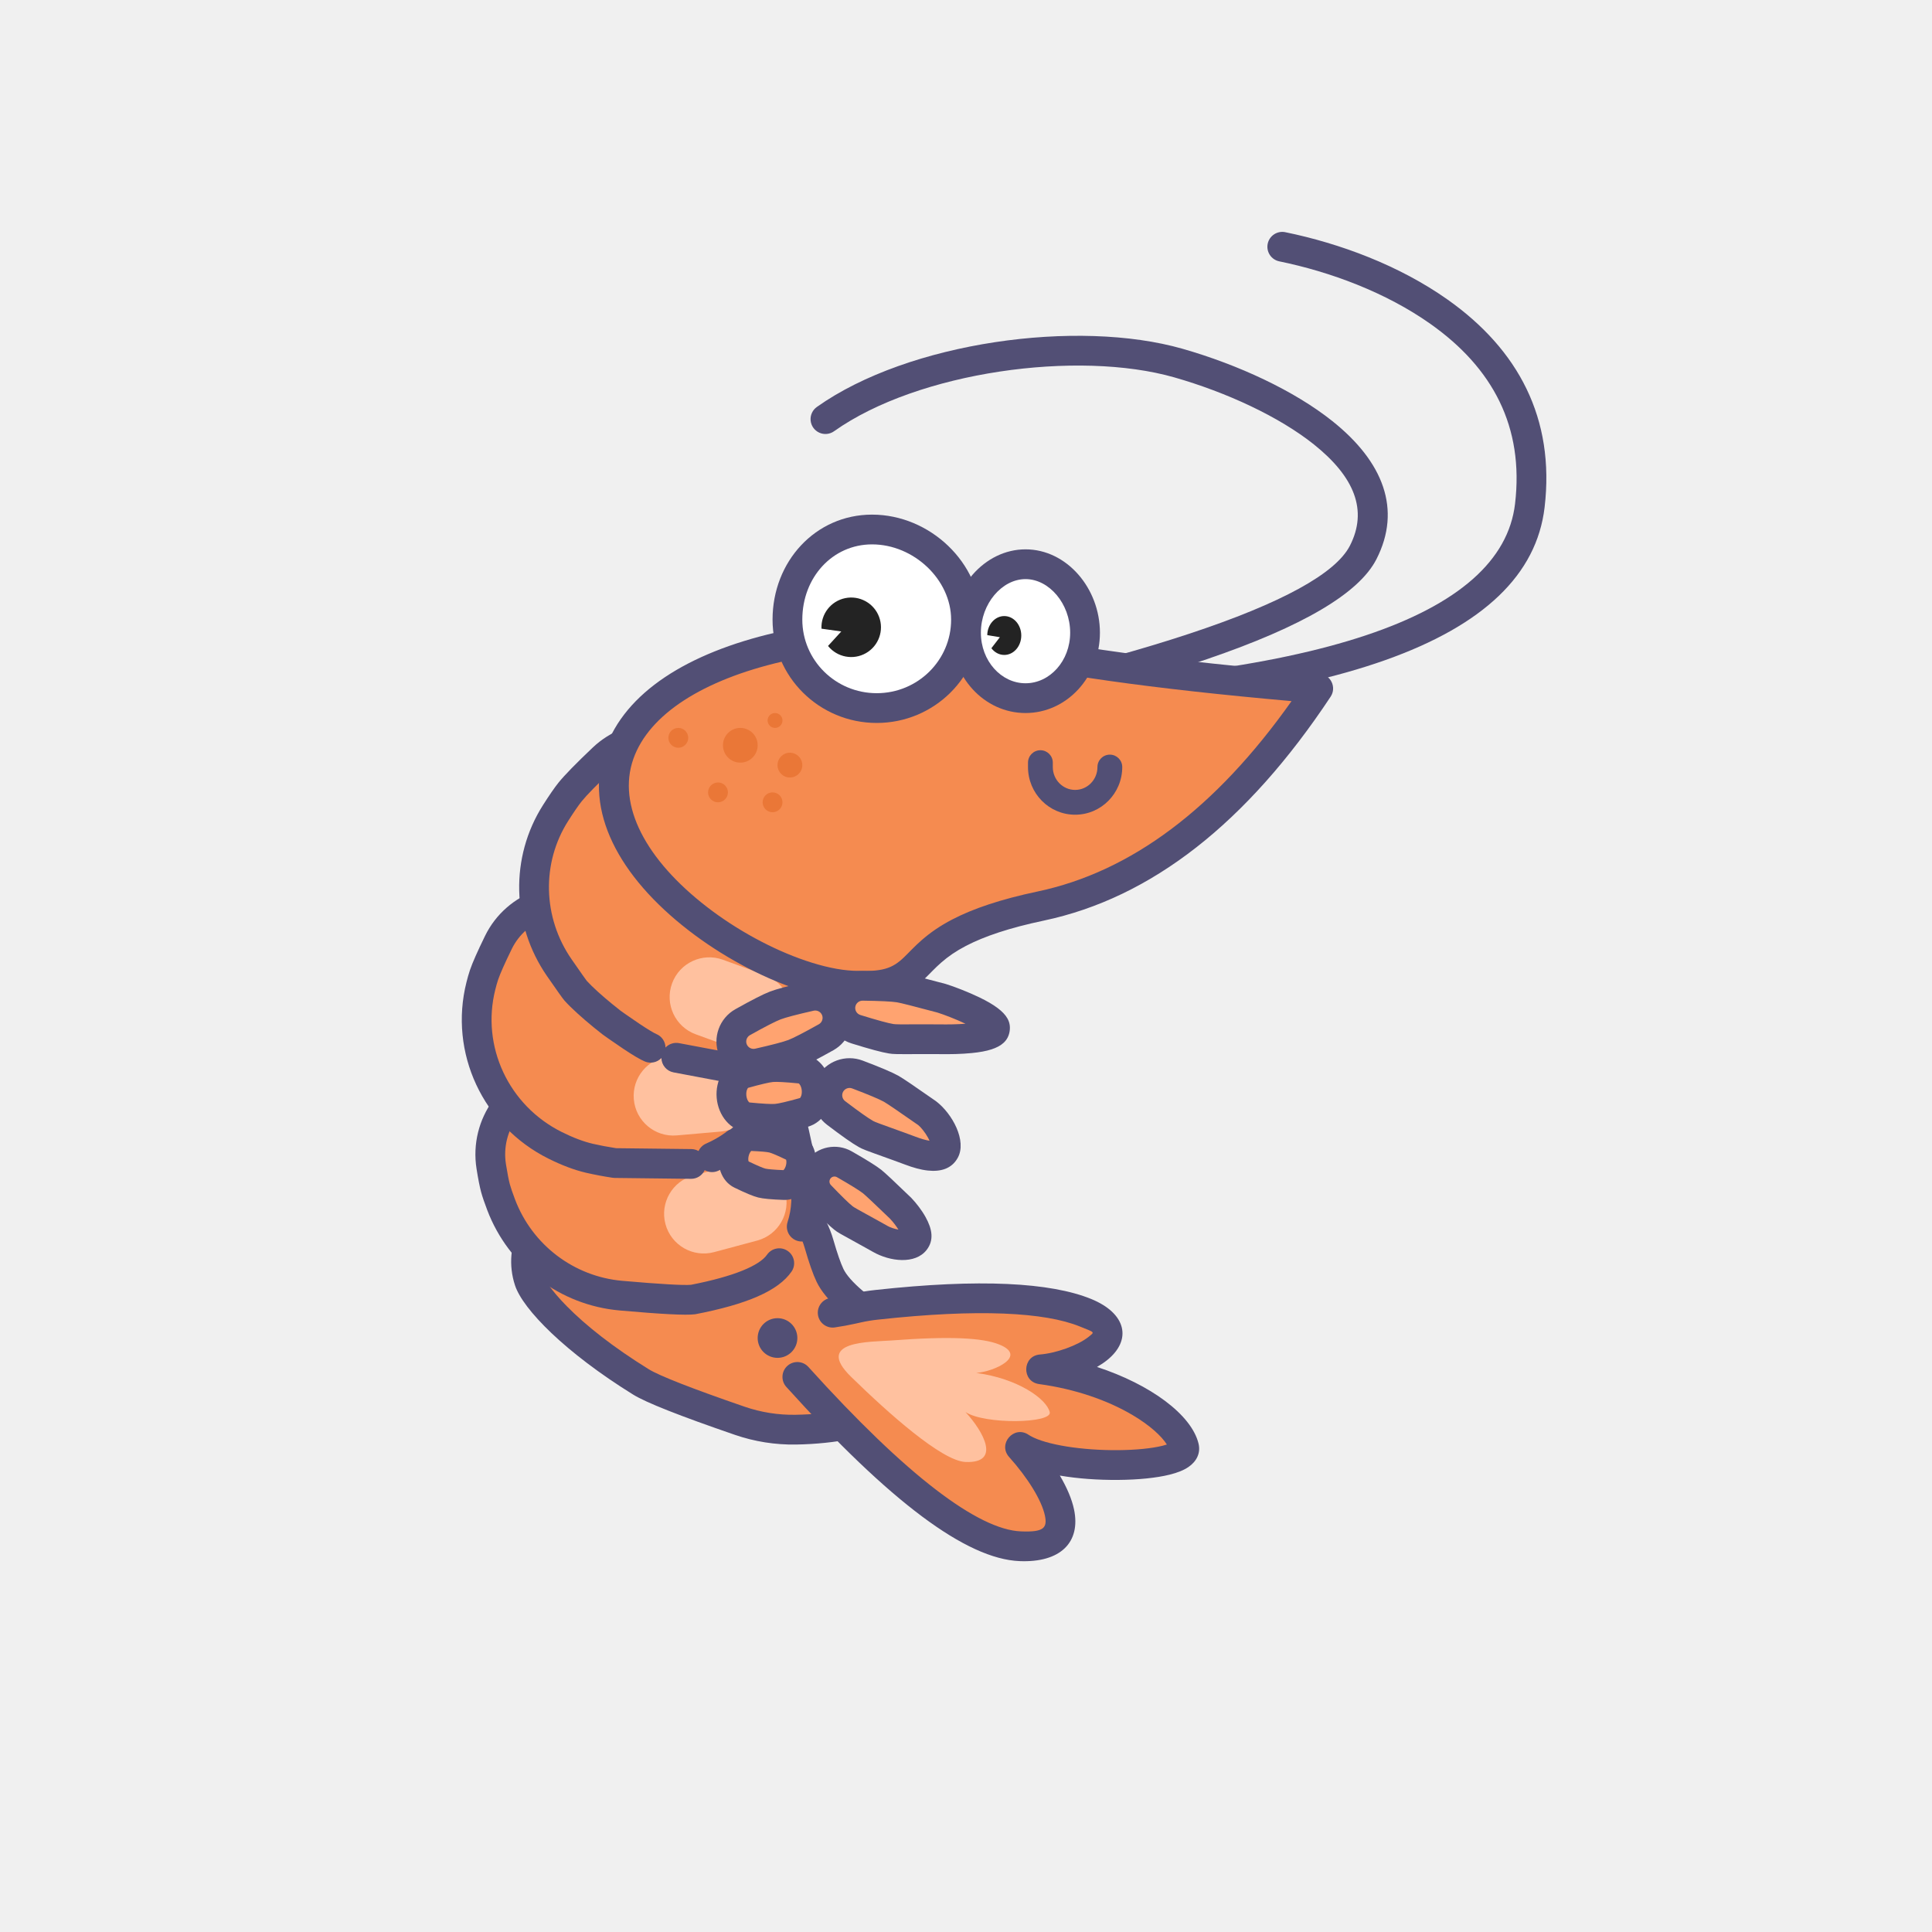
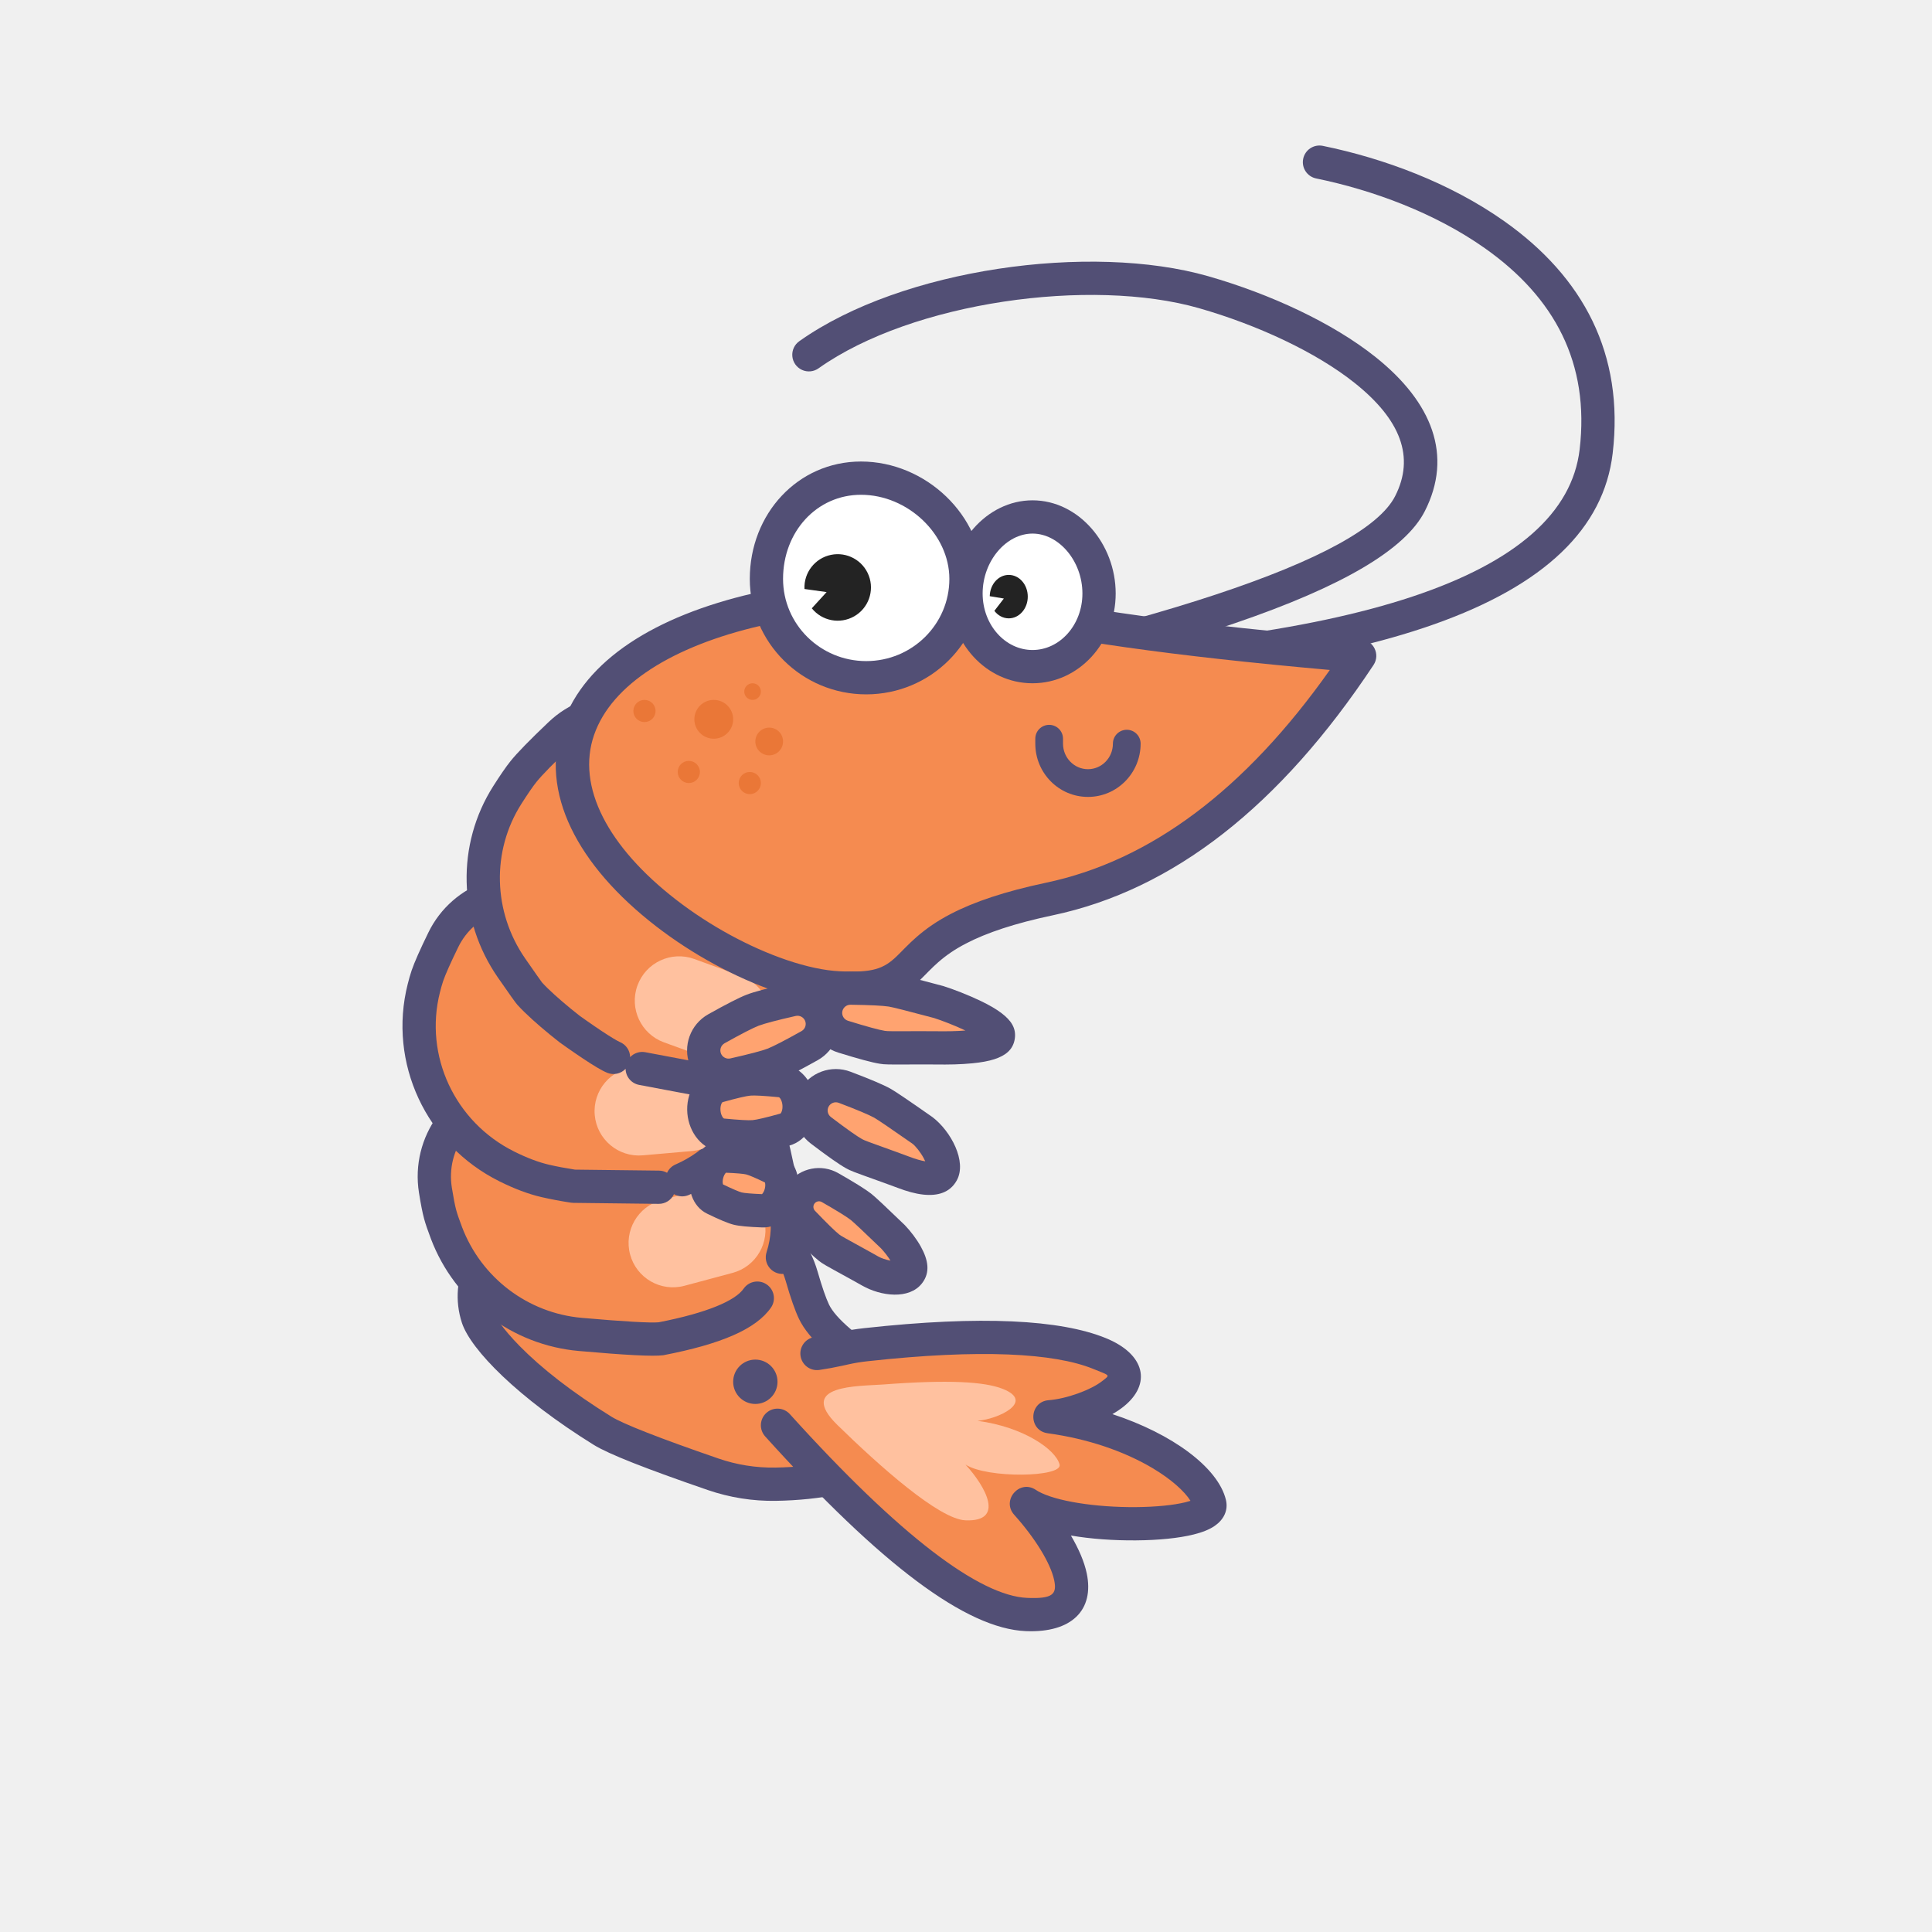
- <svg xmlns="http://www.w3.org/2000/svg" width="800px" height="800px" viewBox="25.6 25.6 972.8 972.8" class="icon" version="1.1">
+ <svg xmlns="http://www.w3.org/2000/svg" width="800px" height="800px" viewBox="76.8 76.8 870.4 870.4" class="icon" version="1.1">
  <path d="M318.002 628.911l71.463-9.109c22.288-2.842 43.25 11.209 49.095 32.903 1.971 7.323 3.731 12.673 5.28 16.059 3.544 7.747 14.211 17.408 32.001 28.984 18.509 18.135 18.507 31.162-0.005 39.077-14.528 6.214-31.389 9.316-50.581 9.308a82.457 82.457 0 0 1-28.135-4.965c-27.084-9.853-43.567-16.674-49.449-20.463C307.575 694.871 294 674.242 292.315 668.784c-5.045-16.354 4.121-33.697 20.473-38.742 1.701-0.529 3.447-0.909 5.215-1.131z" fill="#F58B50" />
  <path d="M436.776 671.015c-1.826-3.814-3.799-9.476-6.004-17.126a37.463 37.463 0 0 0-41.382-26.701l-71.29 10.355a23.495 23.495 0 0 0-18.949 30.563c0.225 0.682 1.214 2.448 2.817 4.698 2.188 3.067 5.205 6.616 8.994 10.465 9.803 9.965 23.52 20.747 41.267 31.751 5.27 3.267 21.656 9.716 48.29 18.884a74.902 74.902 0 0 0 25.652 4.066c18.22-0.31 34.029-3.504 47.474-9.533 12.588-5.644 12.623-12.086-2.233-26.287-18.737-11.808-30.215-21.904-34.636-31.135zM315.941 622.712l71.29-10.355c25.94-3.766 50.681 12.196 57.938 37.383 1.993 6.921 3.729 11.898 5.118 14.803 2.885 6.024 12.865 14.751 29.721 25.308 0.42 0.262 0.812 0.569 1.171 0.907 22.263 21.064 22.6 40.585-1.406 51.352-15.395 6.908-33.195 10.502-53.35 10.844a89.905 89.905 0 0 1-30.782-4.88c-27.873-9.593-44.686-16.209-51.31-20.315-34.047-21.107-55.453-42.863-59.424-54.986-6.619-20.193 4.386-41.927 24.578-48.548a38.587 38.587 0 0 1 6.456-1.514z" fill="#524F75" />
  <path d="M444.871 686.575c10.949-1.621 12.66-2.937 22.146-3.981 57.416-6.311 88.896-2.625 105.125 3.981 28.37 11.536-4.426 27.116-22.313 28.512 40.411 5.497 68.733 25.762 71.98 39.157 2.767 11.429-63.56 12.65-82.509 0 17.87 19.901 34.861 51.357 0 49.924-23.24-0.957-59.464-26.831-112.218-85.262" fill="#F58B50" />
  <path d="M588.76 770.765c10.013-0.082 19.126-0.989 25.797-2.652 3.939-0.982 7.126-2.23 9.553-3.919 3.931-2.732 6.149-6.888 4.978-11.716-3.524-14.541-24.174-29.766-51.125-38.59 1.861-1.074 3.564-2.215 5.048-3.402 12.623-10.1 9.865-23.567-8.05-30.852-20.37-8.284-56.008-10.285-108.766-4.486-4.059 0.447-6.863 0.924-10.54 1.731-7.283 1.593-7.42 1.621-11.883 2.28a7.49 7.49 0 1 0 2.193 14.823 141.754 141.754 0 0 0 10.447-1.923l2.448-0.544a76.8 76.8 0 0 1 8.974-1.474c50.506-5.552 83.911-3.679 101.486 3.472 7.732 3.147 7.63 2.632 4.328 5.27-5.325 4.261-16.384 8.207-24.404 8.831-8.951 0.697-9.326 13.684-0.43 14.895 17.93 2.44 34.371 8.087 47.116 15.64 8.479 5.023 14.528 10.507 17.206 14.796-0.637 0.21-1.376 0.42-2.2 0.627-5.372 1.336-13.374 2.133-22.306 2.208-18.392 0.152-36.32-2.715-44.129-7.128a16.804 16.804 0 0 1-1.046-0.642c-7.33-4.895-15.622 4.68-9.733 11.237 9.316 10.375 16.399 21.769 18.015 29.489 1.321 6.331-0.742 8.412-12.131 7.945-21.372-0.879-57.282-27.763-106.966-82.794a7.49 7.49 0 1 0-11.122 10.04c52.349 57.983 90.599 86.623 117.47 87.727 20.615 0.849 30.857-9.491 27.418-25.977-1.094-5.247-3.606-11.084-7.141-17.093 8.954 1.529 19.129 2.27 29.494 2.183z" fill="#524F75" />
  <path d="M417.093 699.317m-9.99 0a9.99 9.99 0 1 0 19.98 0 9.99 9.99 0 1 0-19.98 0Z" fill="#524F75" />
  <path d="M474.624 700.541c29.486-2.235 45.678-1.319 54.017 2.006 14.578 5.807-2.275 13.649-11.466 14.351 20.762 2.765 35.318 12.965 36.986 19.708 1.424 5.752-32.658 6.366-42.396 0 9.184 10.015 17.913 25.85 0 25.128-11.941-0.48-38.959-24.638-57.661-42.913-18.702-18.28 9.798-17.465 20.52-18.28z" fill="#FFC19F" />
  <path d="M419.415 659.289c-5.008 7.85-19.229 14.466-42.661 19.853-3.946 0.639-16.114 0.417-36.502-0.667-27.218-1.446-51.247-18.372-61.85-43.57-1.484-3.529-2.538-6.296-3.154-8.297-0.729-2.358-1.563-5.959-2.508-10.802-4.111-21.074 9.586-41.47 30.595-45.551a38.727 38.727 0 0 1 4.798-0.624l76.343-5.088c18.672-1.244 35.59 11.069 40.211 29.261l5.677 22.358a46.714 46.714 0 0 1-0.322 24.346" fill="#F58B50" />
  <path d="M338.902 670.518c-24.291-2.14-45.248-18.03-53.945-40.903-1.281-3.367-2.163-5.954-2.635-7.695-0.562-2.07-1.226-5.47-1.963-10.105-2.722-17.121 8.896-33.18 25.94-35.877 1.284-0.202 2.582-0.325 3.881-0.365l76.475-2.423c15.088-0.477 28.39 9.933 31.607 24.748l4.895 22.54a39.262 39.262 0 0 1-0.982 20.435 7.493 7.493 0 1 0 14.264 4.593 54.215 54.215 0 0 0 1.361-28.21l-4.895-22.54c-4.748-21.874-24.404-37.254-46.724-36.547l-76.473 2.423a45.78 45.78 0 0 0-5.752 0.544c-25.235 3.996-42.419 27.74-38.398 53.033 0.814 5.115 1.568 8.971 2.298 11.664 0.624 2.305 1.651 5.317 3.092 9.106 10.735 28.235 36.622 47.856 66.635 50.503 21.059 1.858 33.305 2.513 38.053 1.913 25.917-4.998 41.809-11.731 48.56-21.539a7.493 7.493 0 0 0-12.343-8.497c-3.789 5.505-16.686 10.984-38.3 15.193-3.474 0.35-15.435-0.3-34.651-1.996z" fill="#524F75" />
  <path d="M374.796 617.472l21.711-5.819a19.98 19.98 0 1 1 10.342 38.6l-21.711 5.819a19.98 19.98 0 1 1-10.342-38.6z" fill="#FFC19F" />
  <path d="M376.762 609.874l-38.375 1.563a172.402 172.402 0 0 1-12.89-1.731c-5.337-0.952-11.222-2.825-17.648-5.615-30.64-13.317-47.913-45.863-41.512-78.214 0.465-2.345 0.902-4.241 1.314-5.687 0.949-3.344 3.057-8.864 6.321-16.559 8.132-19.174 30.323-28.305 49.944-20.552l73.293 28.962c18.31 7.233 28.325 26.844 23.295 45.61l-3.012 11.242c-4.428 16.526-15.747 29.756-30.405 37.054" fill="#F58B50" />
  <path d="M373.528 619.163l-38.405-0.45a7.365 7.365 0 0 1-1.049-0.085 180.159 180.159 0 0 1-13.342-2.513c-5.892-1.371-12.208-3.751-18.974-7.123-33.04-16.469-50.238-53.42-41.282-88.821a80.571 80.571 0 0 1 1.783-6.196c1.249-3.661 3.744-9.291 7.535-17.066 10.917-22.396 37.933-31.894 60.801-21.442l71.678 32.758c21.352 9.758 32.074 33.78 24.888 55.898l-3.596 11.069c-5.859 18.035-19.176 32.473-36.444 39.968-2.248 0.979-4.713 0.764-6.691-0.362a7.498 7.498 0 0 1-6.901 4.363z m7.623-17.75c13.364-5.802 23.639-16.941 28.16-30.855l3.594-11.067c4.823-14.841-2.405-31.03-16.864-37.638l-71.68-32.758c-15.51-7.088-33.767-0.672-41.102 14.378-3.537 7.253-5.827 12.428-6.823 15.345a67.759 67.759 0 0 0-1.436 5.03c-7.22 28.54 6.676 58.395 33.44 71.732 5.777 2.88 11.014 4.853 15.685 5.942 3.407 0.789 7.31 1.531 11.704 2.215l37.876 0.442a7.46 7.46 0 0 1 3.621 0.982 7.465 7.465 0 0 1 3.826-3.749zM507.167 387.119c188.916-4.089 288.159-38.248 296.168-106.049 5.287-44.769-13.262-79.497-48.897-104.66-24.341-17.188-54.087-28.24-81.683-33.897a7.493 7.493 0 1 0-3.01 14.681c25.747 5.277 53.663 15.65 76.048 31.457 31.437 22.198 47.249 51.802 42.658 90.661-6.706 56.765-100.057 88.898-281.61 92.827a7.495 7.495 0 0 0 0.325 14.98z" fill="#524F75" />
  <path d="M428.467 406.973c177.12-33.29 272.621-65.416 290.192-99.8 12.84-25.128 3.397-49.105-22.133-69.5-19.241-15.37-47.446-28.425-75.409-36.434-52.881-15.145-137.985-3.489-184.143 29.224a7.493 7.493 0 1 0 8.664 12.226c42.291-29.971 122.683-40.982 171.35-27.044 26.212 7.508 52.691 19.763 70.184 33.737 20.56 16.424 27.191 33.263 18.142 50.973-14.311 28.008-108.741 59.777-279.614 91.89a7.493 7.493 0 0 0 2.767 14.728z" fill="#524F75" />
  <path d="M362.901 557.493l22.393-1.956a19.98 19.98 0 0 1 3.484 39.806l-22.393 1.958a19.98 19.98 0 0 1-3.484-39.809z" fill="#FFC19F" />
  <path d="M355.518 553.879c-4.85-1.786-20.185-12.053-20.185-12.053s-12.086-8.677-18.527-15.31c-0.559-0.577-3.437-4.348-8.634-11.319-17.066-22.888-18.872-53.52-4.586-77.789 2.915-4.953 5.227-8.569 6.936-10.847 2.622-3.497 7.927-9.316 15.914-17.458 14.491-14.768 38.315-15.23 53.795-1.046l70.436 64.537c14.543 13.324 16.901 35.243 5.477 50.965l-9.528 13.115c-11.396 15.685-28.884 24.978-47.446 26.442l-30.543-4.653" fill="#F58B50" />
  <path d="M350.365 560.108c-2.445-0.997-6.037-3.169-10.929-6.421a345.827 345.827 0 0 1-7.156-4.905c-0.844-0.592-1.623-1.146-2.325-1.643a126.821 126.821 0 0 1-1.089-0.787 218.282 218.282 0 0 1-4.418-3.532 208.756 208.756 0 0 1-7.892-6.773c-2.607-2.363-4.848-4.553-6.649-6.541-0.889-0.987-3.402-4.528-8.839-12.375-17.965-25.942-18.779-59.882-2.031-86.193 3.224-5.065 5.799-8.796 7.797-11.279 3.012-3.736 8.689-9.546 17.186-17.62 17.94-17.051 46.372-16.611 64.21 0.917l68.141 66.957c16.771 16.481 18.672 42.748 4.348 61.08l-9.98 12.775c-13.09 16.751-32.79 26.716-53.915 27.641-0.574 0.027-1.149-0.015-1.716-0.122l-30.363-5.719a7.493 7.493 0 0 1-6.107-7.248 7.49 7.49 0 0 1-8.274 1.791z m17.158-9.266l29.484 5.555c16.466-0.959 31.734-8.809 41.927-21.856l9.98-12.773c9.603-12.295 8.324-29.998-3.045-41.167l-68.138-66.96c-12.111-11.901-31.332-12.198-43.385-0.744-8.037 7.64-13.367 13.09-15.842 16.162-1.576 1.956-3.874 5.287-6.823 9.92-13.494 21.202-12.837 48.61 1.708 69.615 4.463 6.446 7.438 10.64 7.628 10.849 1.424 1.571 3.332 3.439 5.605 5.497 2.258 2.048 4.758 4.181 7.323 6.284 1.638 1.341 3.02 2.44 3.989 3.189l0.727 0.522 2.235 1.581c2.318 1.628 4.65 3.234 6.843 4.693 3.994 2.652 7.126 4.546 8.289 5.023a7.498 7.498 0 0 1 4.663 6.826 7.483 7.483 0 0 1 6.833-2.215z" fill="#524F75" />
  <path d="M389.595 508.843l21.124 7.687a19.98 19.98 0 0 1-13.667 37.551l-21.124-7.687a19.98 19.98 0 1 1 13.667-37.551z" fill="#FFC19F" />
  <path d="M689.327 372.266c-76.708-6.454-132.361-14.081-166.962-22.883-51.902-13.202-165.463 0-184.984 55.96-10.42 29.873 10.605 60.433 39.471 82.767 16.197 12.53 34.861 22.471 51.827 28.247 9.441 3.212 18.352 5.14 26.02 5.5 46.013 2.185 16.809-23.554 94.895-40.046 52.059-10.994 98.636-47.509 139.734-109.546z" fill="#F58B50" />
  <path d="M548.067 474.482c-18.534 3.914-32.456 8.592-43.088 14.144-6.049 3.159-10.914 6.519-15.328 10.38a97.215 97.215 0 0 0-4.973 4.7l-1.044 1.054-0.982 0.997c-0.749 0.757-1.286 1.294-1.803 1.791-6.019 5.822-11.034 7.53-25.775 6.828-6.816-0.322-15.028-2.07-23.959-5.11-16.599-5.652-34.476-15.335-49.657-27.081-30.623-23.692-45.161-50.925-36.984-74.372 7.92-22.7 35.388-39.916 74.967-49.085 34.876-8.08 75.291-8.644 101.096-2.083 33.12 8.424 84.865 15.735 155.378 21.981-38.263 54.12-80.884 85.936-127.85 95.856z m141.909-109.683c-76.328-6.421-131.634-14.001-165.741-22.678-28.257-7.185-71.076-6.586-108.174 2.008-44.072 10.21-75.721 30.043-85.734 58.745-10.799 30.962 6.823 63.978 41.962 91.161 16.476 12.748 35.818 23.225 53.997 29.414 10.178 3.467 19.738 5.497 28.08 5.892 18.707 0.887 27.775-2.198 36.901-11.024 0.614-0.592 1.224-1.199 2.043-2.031l0.992-1.004 0.992-1.002a81.755 81.755 0 0 1 4.221-3.999c3.537-3.094 7.42-5.777 12.395-8.374 9.318-4.865 21.969-9.116 39.252-12.765 54.185-11.444 102.328-49.184 144.429-112.74 3.147-4.745 0.057-11.127-5.615-11.604z" fill="#524F75" />
  <path d="M398.361 400.859m-8.741 0a8.741 8.741 0 1 0 17.483 0 8.741 8.741 0 1 0-17.483 0Z" fill="#EA7737" />
  <path d="M387.122 424.585m-4.995 0a4.995 4.995 0 1 0 9.99 0 4.995 4.995 0 1 0-9.99 0Z" fill="#EA7737" />
  <path d="M423.337 410.849m-6.244 0a6.244 6.244 0 1 0 12.488 0 6.244 6.244 0 1 0-12.488 0Z" fill="#EA7737" />
  <path d="M367.141 397.112m-4.995 0a4.995 4.995 0 1 0 9.99 0 4.995 4.995 0 1 0-9.99 0Z" fill="#EA7737" />
  <path d="M414.595 429.58m-4.995 0a4.995 4.995 0 1 0 9.99 0 4.995 4.995 0 1 0-9.99 0Z" fill="#EA7737" />
  <path d="M415.844 388.371m-3.746 0a3.746 3.746 0 1 0 7.493 0 3.746 3.746 0 1 0-7.493 0Z" fill="#EA7737" />
  <path d="M578.185 411.82c0 6.384-5.053 11.516-11.239 11.516s-11.239-5.135-11.239-11.516V409.6a6.244 6.244 0 1 0-12.488 0v2.22c0 13.237 10.6 24.004 23.727 24.004s23.727-10.769 23.727-24.004a6.244 6.244 0 0 0-12.488 0z" fill="#524F75" />
  <path d="M541.971 377.132c16.551 0 29.971-14.753 29.971-32.953S558.522 309.698 541.971 309.698s-29.971 16.284-29.971 34.481S525.419 377.132 541.971 377.132z" fill="#FFFFFF" />
  <path d="M541.971 384.624c-20.86 0-37.463-18.26-37.463-40.446C504.507 321.788 521.246 302.205 541.971 302.205s37.463 19.583 37.463 41.974C579.434 366.365 562.83 384.624 541.971 384.624z m0-14.985c12.248 0 22.478-11.249 22.478-25.46C564.449 329.588 553.852 317.19 541.971 317.19s-22.478 12.398-22.478 26.989c0 14.211 10.23 25.46 22.478 25.46z" fill="#524F75" />
  <path d="M524.785 351.989c1.568 2.078 3.891 3.389 6.481 3.389 4.73 0 8.564-4.381 8.564-9.788s-3.834-9.788-8.564-9.788c-4.67 0-8.472 4.276-8.564 9.591l6.351 1.054-4.268 5.542z" fill="#232323" />
  <path d="M467.044 382.127c24.828 0 44.956-19.936 44.956-44.529C512 313.007 489.527 292.215 464.699 292.215S422.088 313.007 422.088 337.598C422.088 362.191 442.216 382.127 467.044 382.127z" fill="#FFFFFF" />
  <path d="M467.044 389.62c-28.952 0-52.449-23.275-52.449-52.022C414.595 308.359 436.169 284.722 464.699 284.722 493.855 284.722 519.493 309.038 519.493 337.598 519.493 366.345 495.996 389.62 467.044 389.62z m0-14.985c20.707 0 37.463-16.599 37.463-37.036C504.507 317.497 485.751 299.707 464.699 299.707 444.766 299.707 429.58 316.346 429.58 337.598 429.58 358.035 446.337 374.634 467.044 374.634z" fill="#524F75" />
  <path d="M442.528 350.85a14.985 14.985 0 1 0-3.297-8.697l9.973 1.396-6.676 7.3z" fill="#232323" />
  <path d="M399.577 540.265c7.942-4.446 13.382-7.233 16.317-8.359 2.932-1.126 8.841-2.692 17.718-4.705a11.194 11.194 0 0 1 12.932 6.898 11.197 11.197 0 0 1-4.995 13.779c-7.985 4.466-13.419 7.258-16.314 8.367-2.895 1.111-8.799 2.675-17.723 4.695a11.199 11.199 0 0 1-12.932-6.893 11.199 11.199 0 0 1 4.998-13.782z" fill="#FFA370" />
  <path d="M403.239 546.806a3.704 3.704 0 0 0-1.663 4.556 3.704 3.704 0 0 0 4.281 2.273c8.574-1.941 14.246-3.442 16.694-4.381 2.448-0.939 7.668-3.616 15.335-7.912a3.704 3.704 0 0 0 1.663-4.553 3.709 3.709 0 0 0-4.286-2.278c-8.532 1.933-14.199 3.437-16.684 4.396-2.49 0.954-7.705 3.626-15.34 7.9z m-7.32-13.077c8.254-4.62 13.911-7.518 17.288-8.816 3.377-1.299 9.523-2.93 18.747-5.02a18.697 18.697 0 0 1 21.586 11.521 18.687 18.687 0 0 1-8.332 23.003c-8.292 4.643-13.946 7.543-17.288 8.826-3.342 1.279-9.483 2.91-18.752 5.005-9.061 2.055-18.257-2.847-21.584-11.514s0.225-18.467 8.334-23.005z" fill="#524F75" />
  <path d="M478.91 522.562c2.055 0.4 9.079 2.428 21.067 6.087 5.26 1.838 27.408 10.952 26.349 16.409-1.059 5.455-22.998 4.446-28.562 4.178-9.136-0.437-20.785-0.492-23.827-1.084-3.042-0.589-8.884-2.393-17.518-5.407a11.197 11.197 0 0 1-7.313-12.7 11.199 11.199 0 0 1 11.541-9.041c9.091 0.44 15.18 0.957 18.262 1.558z" fill="#FFA370" />
  <path d="M477.221 530.28c-2.635-0.417-8.487-0.712-17.236-0.827-1.848-0.025-3.432 1.304-3.719 3.112s0.804 3.562 2.572 4.113c8.394 2.605 14.056 4.141 16.646 4.551 1.124 0.18 3.172 0.19 14.506 0.14l1.791-0.005c2.515-0.007 4.586 0 6.481 0.025 5.1 0.067 9.358 0.007 13.477-0.32-4.695-2.233-10.69-4.548-14.169-5.642-11.634-3.112-18.677-4.885-20.35-5.147z m2.343-14.801c2.458 0.387 9.536 2.168 22.028 5.51l0.282 0.08c4.251 1.319 11.299 4.049 16.811 6.706 3.796 1.831 6.938 3.636 9.336 5.475 4.228 3.227 6.718 6.713 5.944 11.629-0.777 4.898-4.236 7.48-9.076 9.079-2.73 0.899-6.074 1.491-10.03 1.878-5.355 0.524-10.485 0.619-16.794 0.534-1.803-0.02-3.801-0.03-6.244-0.02-0.552 0-1.129 0-1.763 0.005-13.961 0.062-14.493 0.06-16.918-0.322-3.534-0.559-9.668-2.223-18.744-5.04a18.689 18.689 0 0 1-12.932-20.767 18.689 18.689 0 0 1 18.719-15.755c9.461 0.125 15.81 0.445 19.381 1.009z" fill="#524F75" />
  <path d="M400.709 565.593c6.883-1.668 11.536-2.565 13.961-2.69 2.423-0.13 7.143 0.277 14.161 1.216 4.296 0.574 7.697 5.12 7.992 10.672 0.287 5.55-2.622 10.425-6.828 11.444-6.918 1.673-11.569 2.577-13.959 2.702-2.393 0.125-7.113-0.282-14.164-1.226-4.296-0.574-7.7-5.12-7.99-10.67s2.615-10.43 6.826-11.449z" fill="#FFA370" />
  <path d="M402.375 573.328c-0.355 0.1-1.174 1.588-0.979 3.809 0.195 2.223 1.259 3.544 1.623 3.582 6.624 0.649 11.044 0.879 12.812 0.724 1.771-0.152 6.084-1.144 12.493-2.937 0.35-0.1 1.171-1.591 0.979-3.811-0.195-2.22-1.259-3.547-1.623-3.582-6.589-0.649-11.007-0.874-12.81-0.717-1.808 0.16-6.117 1.149-12.495 2.932z m-4.034-14.436c7.26-2.028 12.191-3.159 15.22-3.424 3.03-0.265 8.077-0.007 15.585 0.729 8.259 0.812 14.311 8.334 15.085 17.191 0.774 8.851-3.876 17.308-11.868 19.543-7.298 2.041-12.221 3.174-15.223 3.434s-8.045 0.005-15.585-0.737c-8.259-0.817-14.311-8.334-15.085-17.188-0.777-8.854 3.876-17.313 11.871-19.548z" fill="#524F75" />
  <path d="M474.234 573.765c1.831 1.017 7.882 5.118 18.152 12.3 4.436 3.372 11.584 14.049 8.891 18.912-2.692 4.86-12.146 1.958-17.353-0.015-8.552-3.247-19.618-6.891-22.328-8.392-2.71-1.506-7.707-5.025-14.99-10.562a11.199 11.199 0 0 1-3.03-14.338 11.199 11.199 0 0 1 13.769-5.028c8.512 3.229 14.141 5.602 16.889 7.126z" fill="#FFA370" />
  <path d="M470.6 580.318c-2.333-1.289-7.73-3.569-15.909-6.668a3.701 3.701 0 0 0-4.561 1.653 3.706 3.706 0 0 0 1.012 4.743c6.998 5.32 11.791 8.699 14.086 9.97 0.992 0.552 2.912 1.264 13.582 5.093l1.688 0.604c2.363 0.854 4.308 1.568 6.082 2.24 2.652 1.009 5.08 1.723 7.058 2.033a22.938 22.938 0 0 0-0.717-1.454c-1.434-2.642-3.584-5.33-4.975-6.429-9.858-6.893-15.862-10.964-17.346-11.786z m7.268-13.105c2.173 1.204 8.214 5.297 18.812 12.713l0.242 0.175c8.207 6.241 15.645 19.961 10.909 28.51-3.052 5.51-8.609 7.078-15.098 6.374-3.621-0.395-7.393-1.474-11.464-3.015-1.688-0.639-3.562-1.326-5.857-2.155l-1.661-0.599c-13.142-4.713-13.642-4.9-15.787-6.087-3.129-1.736-8.324-5.395-15.892-11.147a18.692 18.692 0 0 1-5.045-23.937 18.692 18.692 0 0 1 22.975-8.404c8.841 3.347 14.701 5.819 17.865 7.573z" fill="#524F75" />
  <path d="M403.456 597.616c5.677 0.207 9.456 0.549 11.339 1.019 1.878 0.467 5.375 1.941 10.485 4.421 3.132 1.516 4.558 6.226 3.352 11.052-1.201 4.833-4.67 8.317-8.145 8.192-5.704-0.217-9.486-0.552-11.339-1.017-1.858-0.46-5.352-1.936-10.49-4.428-3.127-1.519-4.556-6.224-3.349-11.054 1.204-4.83 4.673-8.317 8.147-8.187z" fill="#FFA370" />
  <path d="M403.179 605.102h0z m-0.599 2.515c-0.27 1.076-0.257 2.093-0.05 2.78 4.346 2.098 7.3 3.337 8.432 3.621 1.134 0.28 4.321 0.574 9.136 0.767 0.514-0.514 0.999-1.409 1.271-2.485 0.27-1.079 0.257-2.095 0.047-2.785-4.326-2.09-7.273-3.322-8.432-3.609-1.161-0.29-4.346-0.584-9.134-0.777-0.517 0.514-1.004 1.406-1.271 2.488z m1.156-17.49c6.194 0.23 10.322 0.604 12.872 1.236 2.548 0.637 6.369 2.245 11.943 4.948 6.788 3.294 9.331 11.681 7.353 19.608-1.973 7.932-8.157 14.141-15.695 13.864-6.219-0.232-10.347-0.599-12.872-1.229-2.528-0.632-6.346-2.245-11.948-4.96-6.786-3.289-9.326-11.676-7.35-19.606 1.976-7.927 8.16-14.141 15.697-13.861z" fill="#524F75" />
  <path d="M464.262 620.409c1.516 1.099 6.446 5.407 14.791 12.912 3.574 3.479 10.717 12.163 7.792 16.184-2.927 4.031-12.962 2.003-17.373-0.32-7.248-3.814-16.684-8.264-18.932-9.895-2.243-1.631-6.301-5.302-12.168-11.019a10.03 10.03 0 0 1-1.129-13.075 10.028 10.028 0 0 1 12.788-2.965c7.21 3.796 11.956 6.519 14.231 8.177z" fill="#FFA370" />
  <path d="M460.086 626.408c-1.841-1.439-6.279-4.196-13.045-8.062a2.528 2.528 0 0 0-3.257 0.627c-0.772 0.987-0.699 2.398 0.175 3.312 5.42 5.659 9.169 9.301 10.982 10.715 0.747 0.582 2.41 1.524 11.189 6.334l1.409 0.774c1.973 1.086 3.596 1.993 5.078 2.837 1.214 0.694 3.342 1.421 5.36 1.781a36.414 36.414 0 0 0-4.263-5.515c-7.722-7.45-12.465-11.888-13.627-12.802z m9.223-11.806c1.788 1.399 6.556 5.864 14.92 13.936l0.212 0.207c2.565 2.677 5.315 6.261 7.193 9.656 3.354 6.052 4.376 11.651 0.519 16.586-5.754 7.368-18.464 5.829-26.976 0.967-1.399-0.799-2.957-1.671-4.87-2.722l-1.384-0.759c-11.077-6.079-11.426-6.276-13.212-7.668-2.562-2.003-6.663-5.987-12.575-12.161-6.024-6.289-6.524-16.039-1.164-22.9s14.943-8.729 22.503-4.411c7.385 4.221 12.243 7.243 14.836 9.266z" fill="#524F75" />
</svg>
